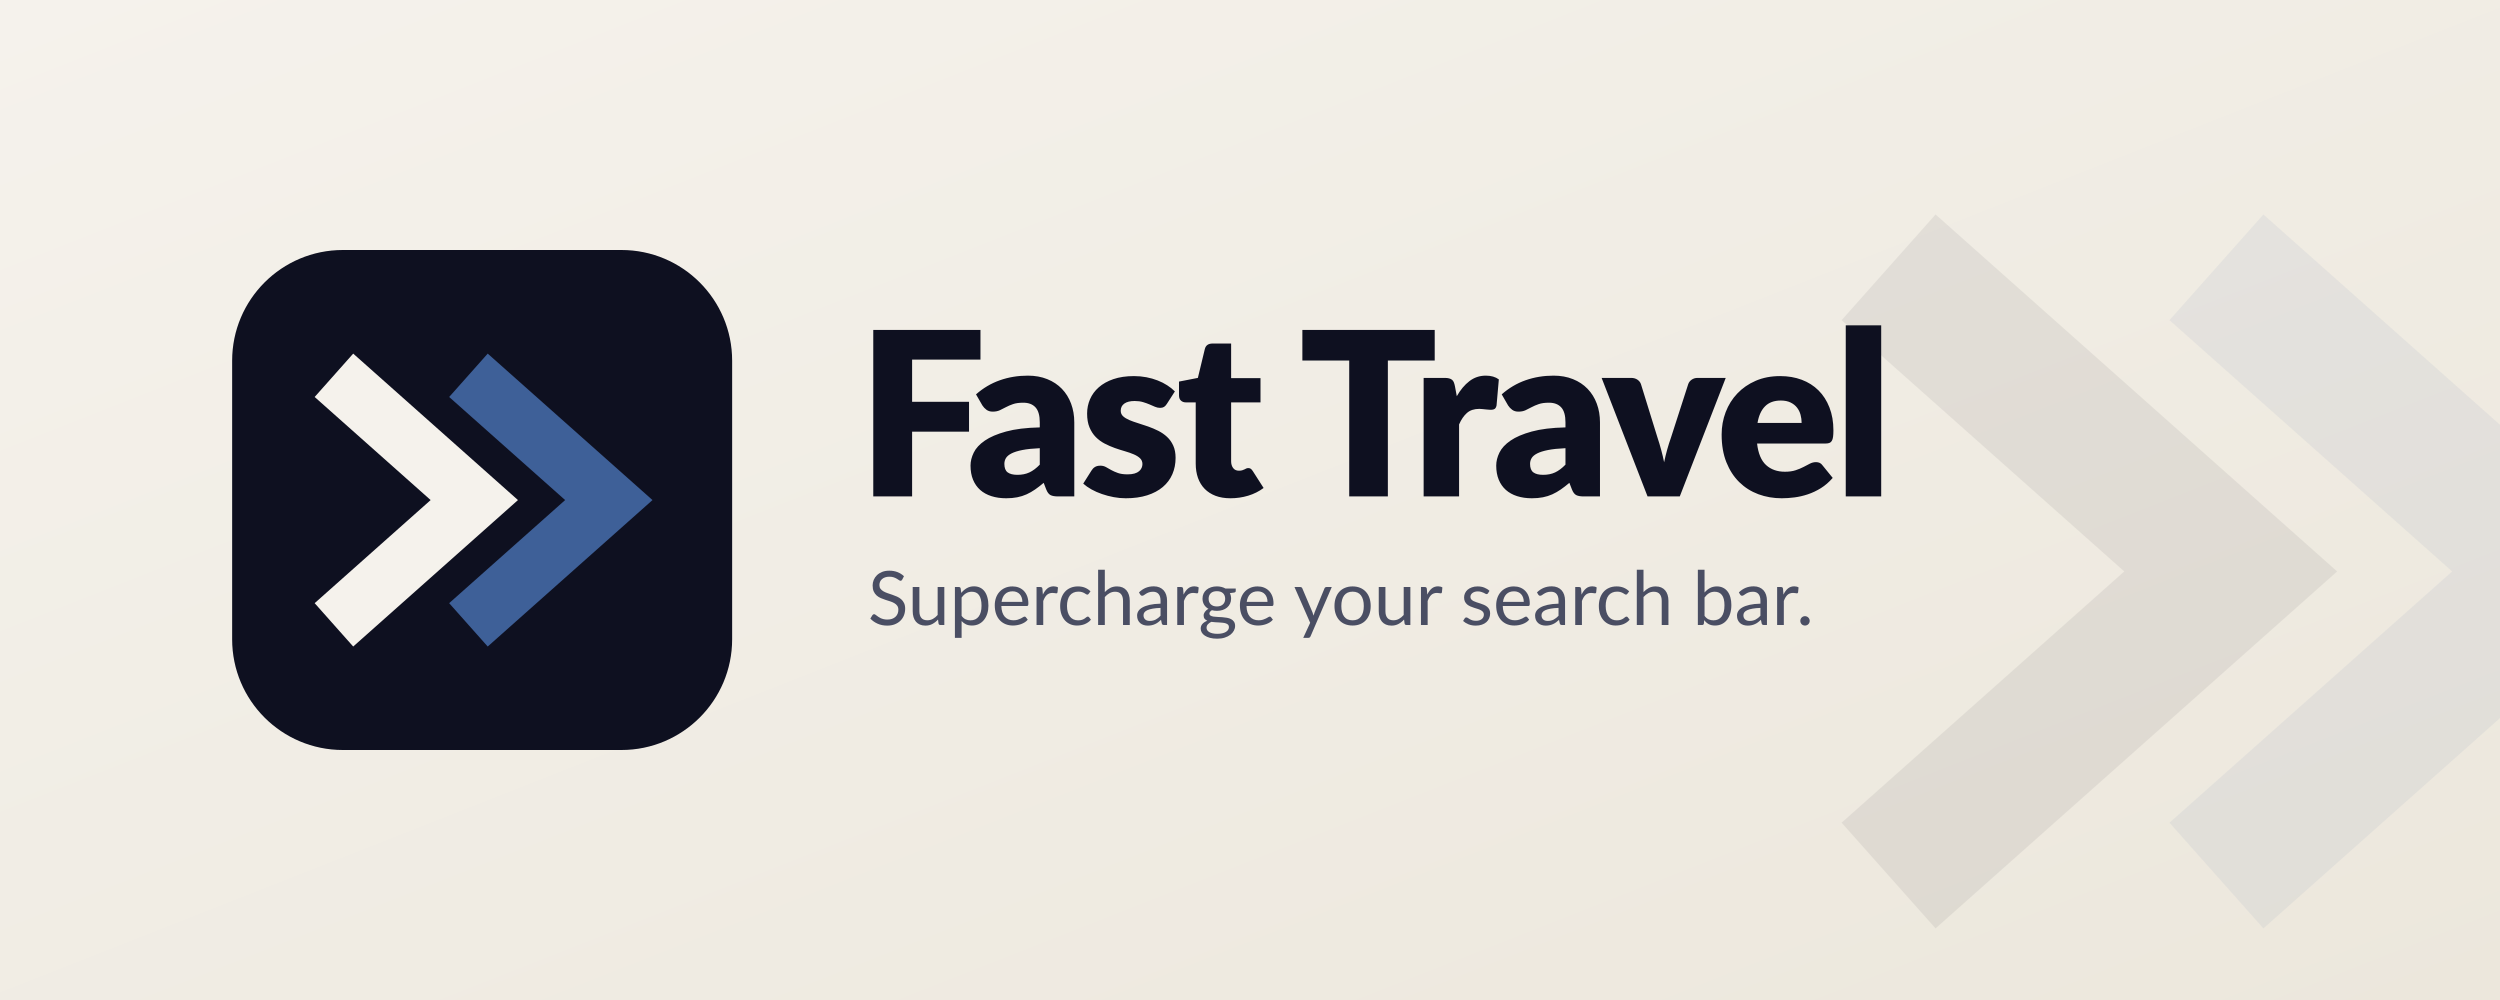
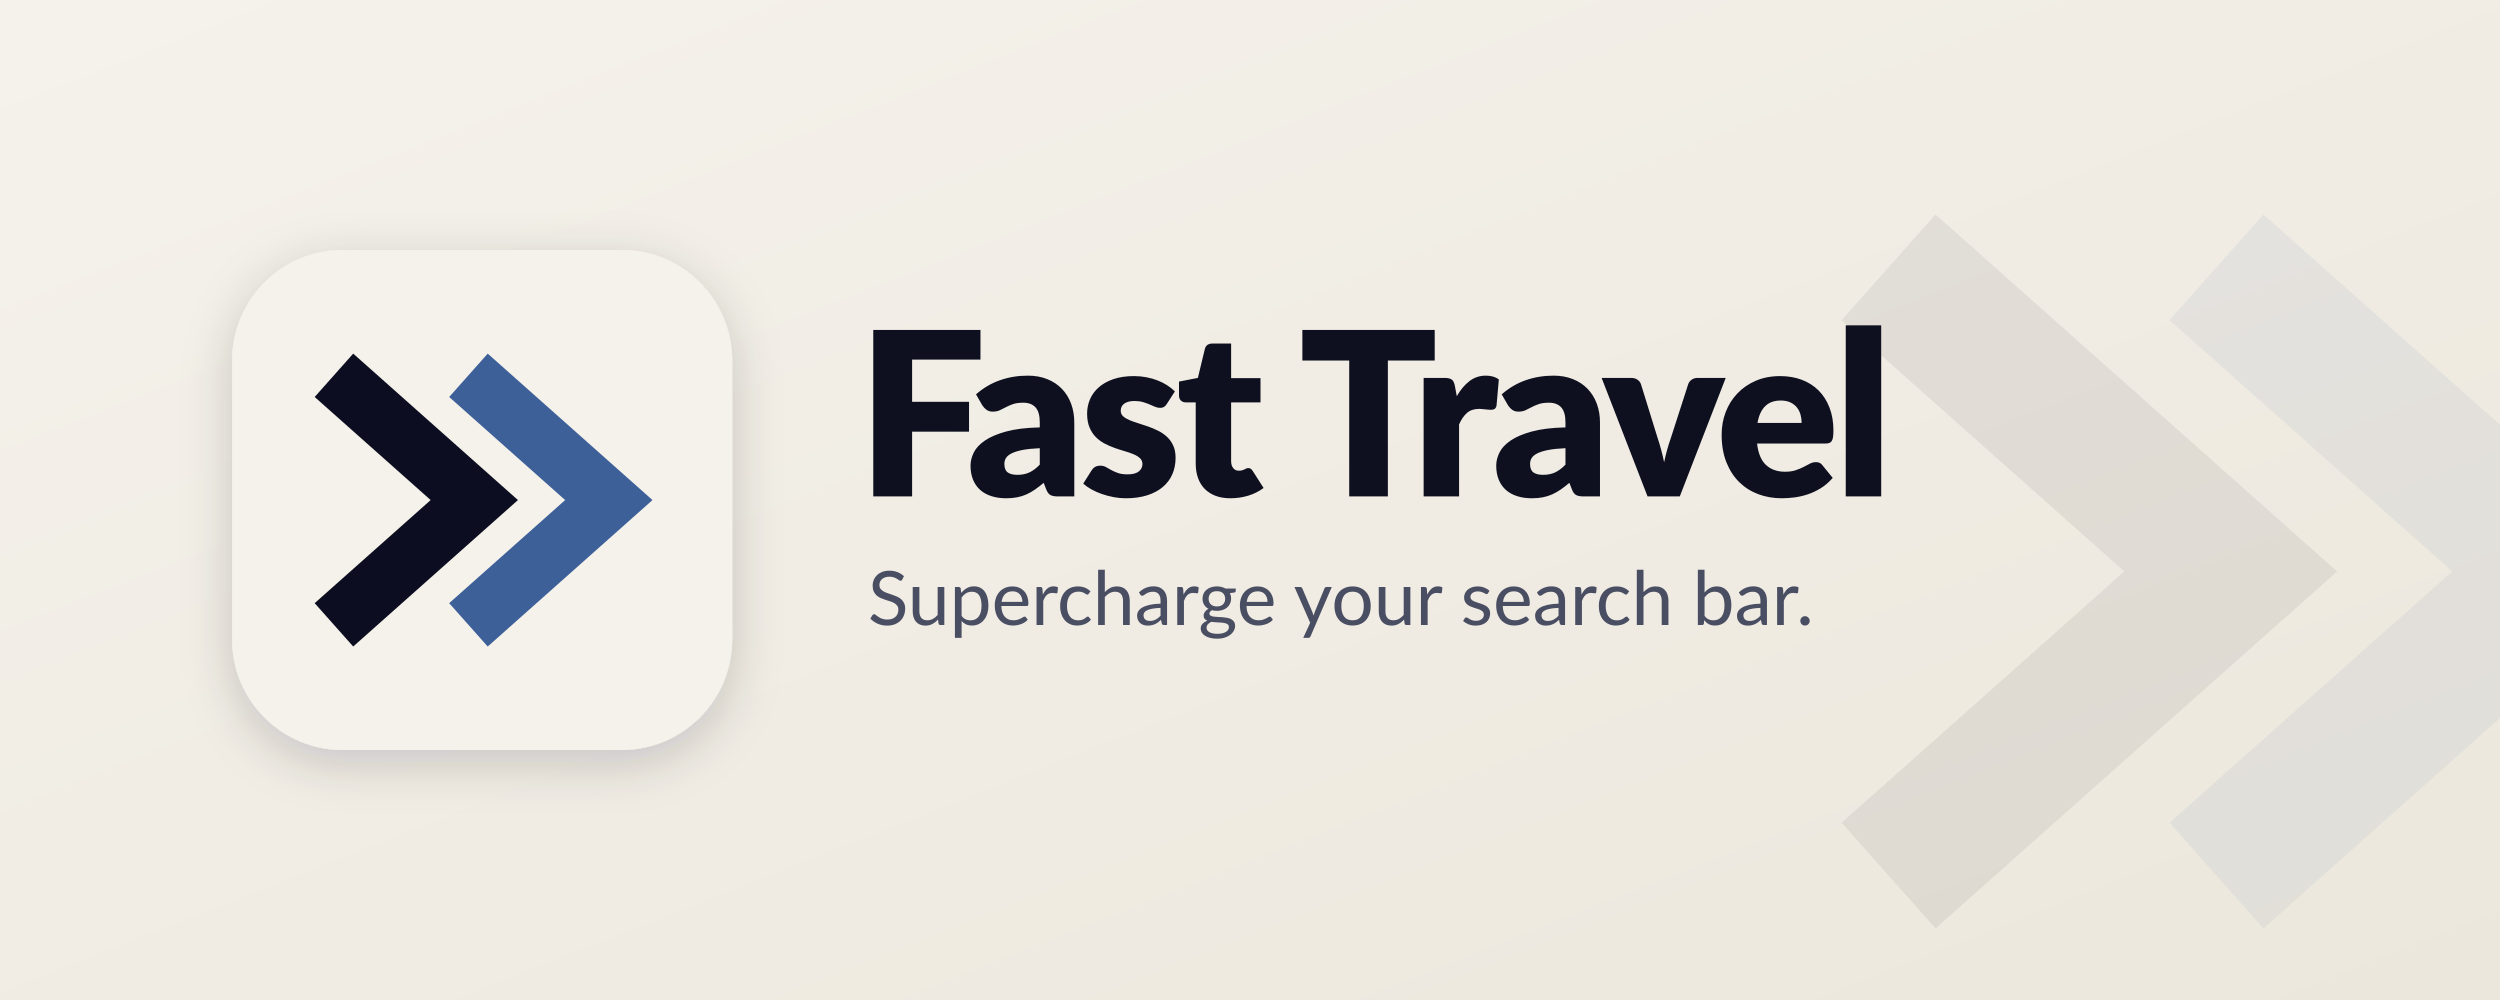
<svg xmlns="http://www.w3.org/2000/svg" viewBox="0 0 1400 560" width="1400" height="560">
  <defs>
    <linearGradient id="bg" x1="0" y1="0" x2="1" y2="1">
      <stop offset="0" stop-color="#F5F2EC" />
      <stop offset="1" stop-color="#ECE7DC" />
    </linearGradient>
+     <filter id="tileShadow" x="-25%" y="-25%" width="150%" height="150%">
+       <feDropShadow dx="0" dy="7" stdDeviation="14" flood-color="#0E1020" flood-opacity="0.18" />
+     </filter>
  </defs>
  <rect width="1400" height="560" fill="url(#bg)" />
  <g transform="translate(900,-40) scale(3.6)" opacity="0.07">
    <g fill="none" stroke-width="22" stroke-linecap="square" stroke-linejoin="miter">
      <polyline stroke="#0E1020" points="52,60 97,100 52,140" />
      <polyline stroke="#3E6098" points="103,60 148,100 103,140" />
    </g>
  </g>
-   <g transform="translate(130,140)">
-     <rect width="280" height="280" rx="62" ry="62" fill="#0E1020" />
+   <g transform="translate(130,140)" filter="url(#tileShadow)">
+     <rect width="280" height="280" rx="62" ry="62" fill="#F5F2EC" />
    <g transform="translate(-7.66,-7.66) scale(1.477)">
      <g fill="none" stroke-width="22" stroke-linecap="square" stroke-linejoin="miter">
-         <polyline stroke="#F5F2EC" points="52,60 97,100 52,140" />
+         <polyline stroke="#0E1020" points="52,60 97,100 52,140" />
        <polyline stroke="#3E6098" points="103,60 148,100 103,140" />
      </g>
    </g>
  </g>
  <text x="480" y="278" font-family="Lato, 'DejaVu Sans', sans-serif" font-weight="900" font-size="128" fill="#0E1020" letter-spacing="-3">Fast Travel</text>
  <text x="486" y="350" font-family="Lato, 'DejaVu Sans', sans-serif" font-weight="400" font-size="42" fill="#4A4E63">Supercharge your search bar.</text>
</svg>
